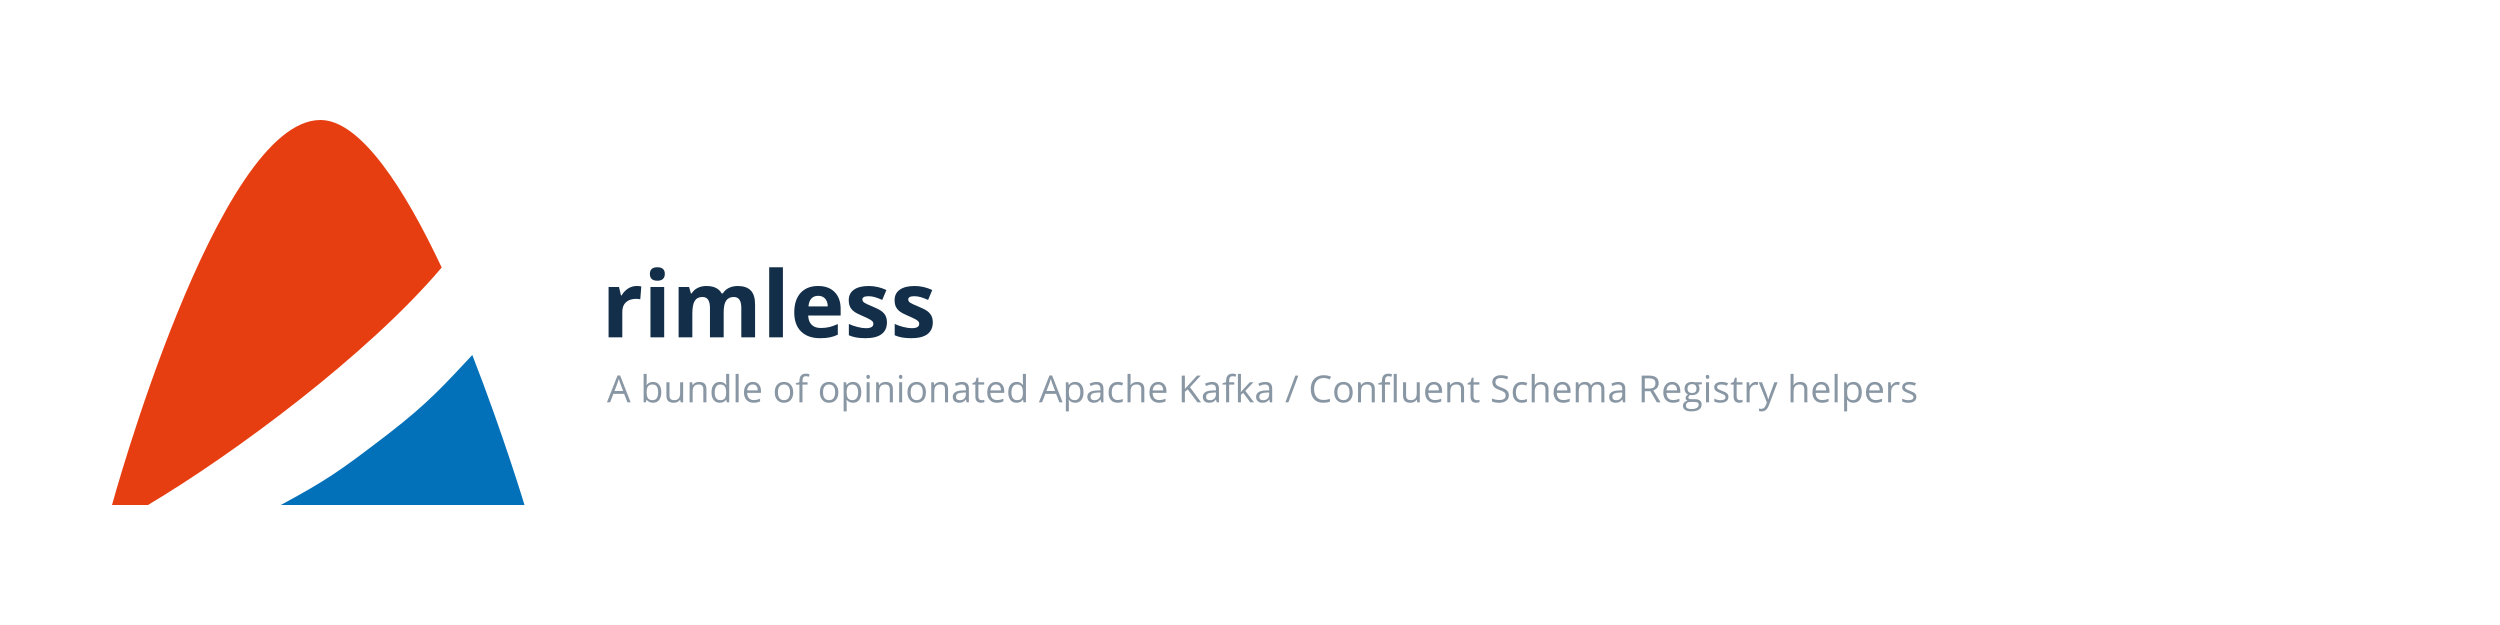
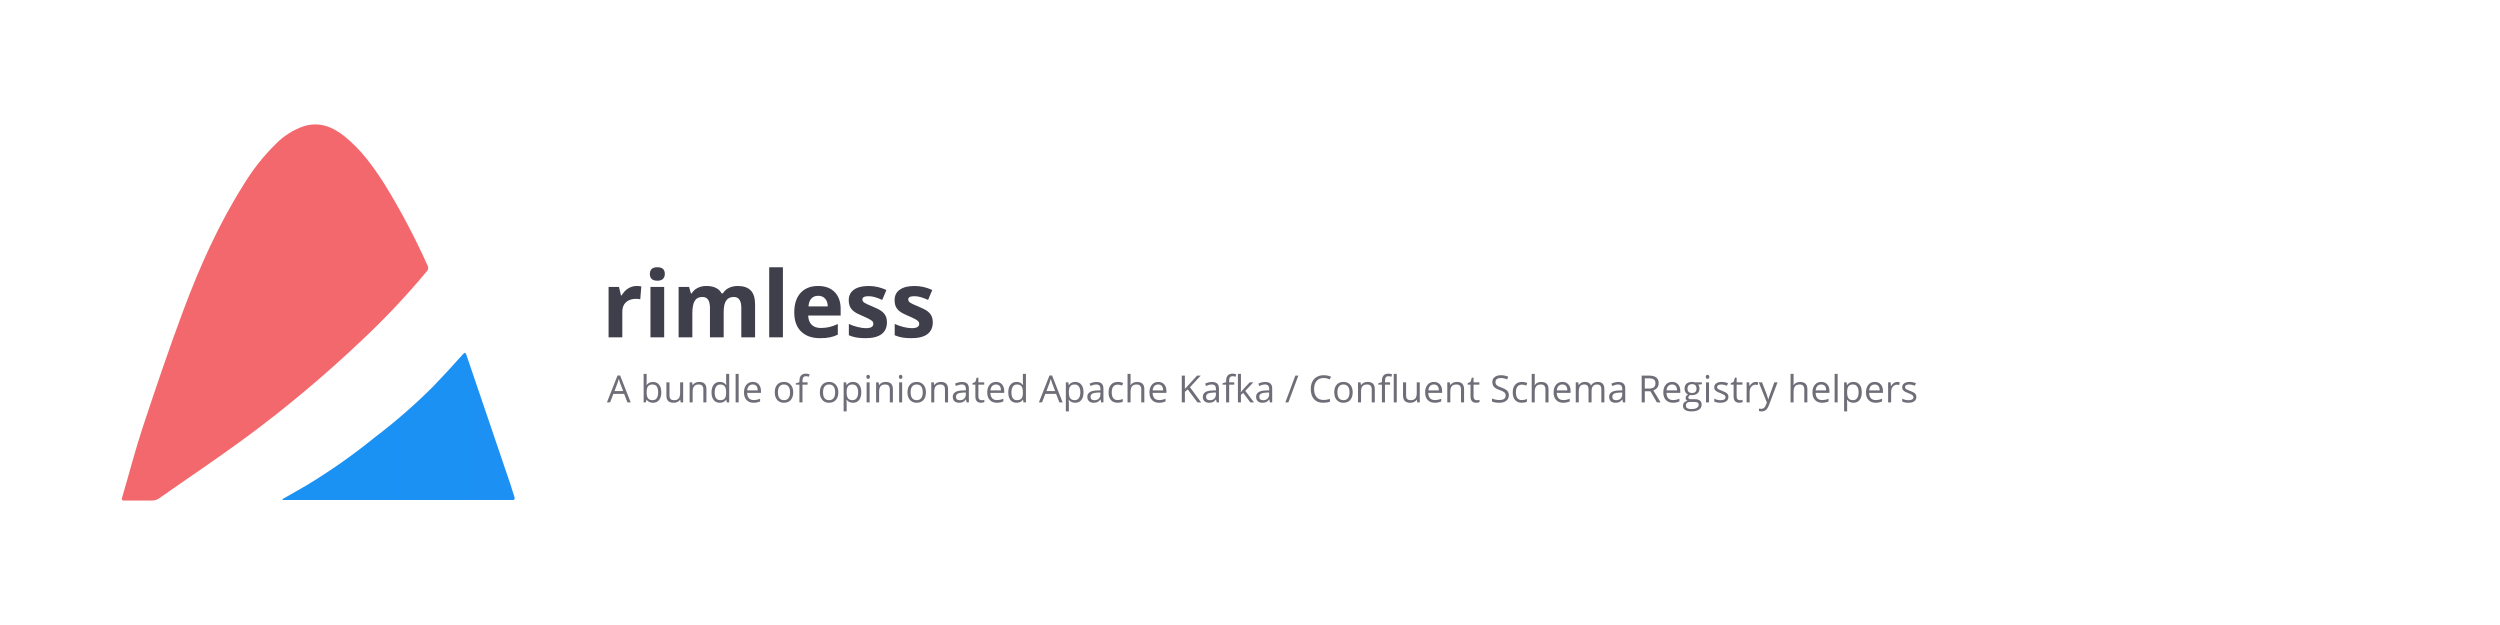
- <svg xmlns="http://www.w3.org/2000/svg" version="1.1" id="Ebene_1" x="0px" y="0px" viewBox="0 0 800 200" xml:space="preserve" width="800" height="200">
-   <defs id="defs31" />
-   <style type="text/css" id="style2">
-     .st0{fill-rule:evenodd;clip-rule:evenodd;fill:#E73E11;}
-     .st1{fill-rule:evenodd;clip-rule:evenodd;fill:#0371B9;}
-     .st2{fill:#132E48;}
-     .st3{font-family:'OpenSans-Bold';}
-     .st4{font-size:29.517px;}
-     .st5{fill-rule:evenodd;clip-rule:evenodd;fill:none;}
-     .st6{opacity:0.5;fill:#132E48;}
-     .st7{font-family:'OpenSans';}
-     .st8{font-size:12px;}
- </style>
-   <g transform="translate(0,1.53584)" id="g828">
-     <g transform="translate(35.93985,35.66416)" id="g8">
-       <path style="clip-rule:evenodd;fill:#e73e11;fill-rule:evenodd" id="path4" d="m -0.1,124.4 c 0,0 33.7,-123.2 66.7,-123.2 12.8,0 26.9,21.9 38.8,47.2 -23.6,27.9 -66.6,59.7 -94,76 -7.1,0 -11.5,0 -11.5,0 z" class="st0" />
-       <path style="clip-rule:evenodd;fill:#0371b9;fill-rule:evenodd" id="path6" d="m 88.1,101.8 c 13.5,-10.4 18.4,-16.2 27.1,-25.4 10,25.7 16.7,48 16.7,48 0,0 -41.4,0 -78,0 14.6,-7.9 18.7,-10.7 34.2,-22.6 z" class="st1" />
-     </g>
-     <text y="106.403" x="192.432" style="font-style:normal;font-variant:normal;font-weight:bold;font-stretch:normal;font-size:29.517px;font-family:'Open Sans', sans-serif;-inkscape-font-specification:'OpenSans-Bold, Bold';font-variant-ligatures:normal;font-variant-caps:normal;font-variant-numeric:normal;font-feature-settings:normal;text-align:start;writing-mode:lr-tb;text-anchor:start;fill:#132e48" id="text10" class="st2 st3 st4">rimless</text>
-     <rect style="clip-rule:evenodd;fill:none;fill-rule:evenodd" id="rect12" height="24" width="314.5" class="st5" y="118.064" x="194.24" />
-     <text y="127.221" x="194.217" style="font-size:12px;font-family:'Open Sans', sans-serif;opacity:0.5;fill:#132e48;-inkscape-font-specification:'Open Sans, sans-serif, Normal';font-weight:normal;font-style:normal;font-stretch:normal;font-variant:normal;text-anchor:start;text-align:start;writing-mode:lr;font-variant-ligatures:normal;font-variant-caps:normal;font-variant-numeric:normal;font-feature-settings:normal;" id="text14" class="st6 st7 st8">A bundle of opinionated Apache Kafka / Confluent Schema Registry helpers</text>
+ <svg xmlns="http://www.w3.org/2000/svg" id="hg-readme-banner-v2" viewBox="0 0 800 200" width="800" height="200">
+   <defs>
+     <linearGradient id="a" x1="112.46" y1="309.13" x2="314.5" y2="309.13" gradientUnits="userSpaceOnUse" gradientTransform="translate(-33.985 -122.816)">
+       <stop offset="0" stop-color="#1992f4" />
+       <stop offset="1" stop-color="#2b8af6" />
+     </linearGradient>
+   </defs>
+   <style>.st3{font-family:'OpenSans-Bold'}.st4{font-size:29.517px}.st5{fill-rule:evenodd;clip-rule:evenodd;fill:none}.st7{font-family:'OpenSans'}.st8{font-size:12px}@media (prefers-color-scheme:dark){text{fill:#f0f6fc!important}}</style>
+   <text y="107.939" x="192.432" style="font-family:'Open Sans', sans-serif;-inkscape-font-specification:'OpenSans-Bold, Bold';font-variant-ligatures:normal;font-variant-caps:normal;font-variant-numeric:normal;font-feature-settings:normal;text-align:start" class="st3 st4" font-weight="700" font-size="29.517" font-family="'Open Sans',sans-serif" fill="#3f3e4b">rimless</text>
+   <path class="st5" clip-rule="evenodd" fill="none" fill-rule="evenodd" d="M194.24 119.6h314.5v24h-314.5z" />
+   <text y="128.757" x="194.217" style="font-family:'Open Sans', sans-serif;-inkscape-font-specification:'Open Sans, sans-serif, Normal';font-variant-ligatures:normal;font-variant-caps:normal;font-variant-numeric:normal;font-feature-settings:normal;text-align:start" class="st7 st8" font-weight="400" font-size="12" font-family="'Open Sans',sans-serif" opacity=".75" fill="#3f3e4b">A bundle of opinionated Apache Kafka / Confluent Schema Registry helpers</text>
+   <g transform="translate(33.985 122.816)">
+     <path d="M129.427 32.4q-7-20.71-14.09-41.44c-.33-1-.52-1.18-1.34-.25-3.1 3.48-6.25 6.92-9.49 10.26a180.23 180.23 0 0 1-18.54 16.15 193.7 193.7 0 0 1-21.95 15.43c-2.53 1.47-5.08 2.91-7.62 4.36l.11.27h73.05c1 .1 1.4-.13 1-1.22-.4-1.09-.73-2.38-1.13-3.56z" fill="url(#a)" />
+     <path d="M89.077-63.87c-3.57-5.58-7.42-10.95-12.62-15.17-3.93-3.19-8.28-5-13.42-3.32a23 23 0 0 0-8.76 5.6 66.77 66.77 0 0 0-10.34 13.09c-8 12.68-14.06 26.28-19.28 40.25-4.6 12.33-8.82 24.8-12.95 37.29-2.45 7.41-4.39 15-6.61 22.49-.26.88 0 1 .79 1h7.4c1.23 0 2.44.14 3.6-.68 9.17-6.45 18.51-12.67 27.55-19.31a396.21 396.21 0 0 0 37.36-31.3 245.79 245.79 0 0 0 20.74-22 1.6 1.6 0 0 0 .26-2 224.45 224.45 0 0 0-13.72-25.94z" fill="#f2686d" />
  </g>
</svg>
